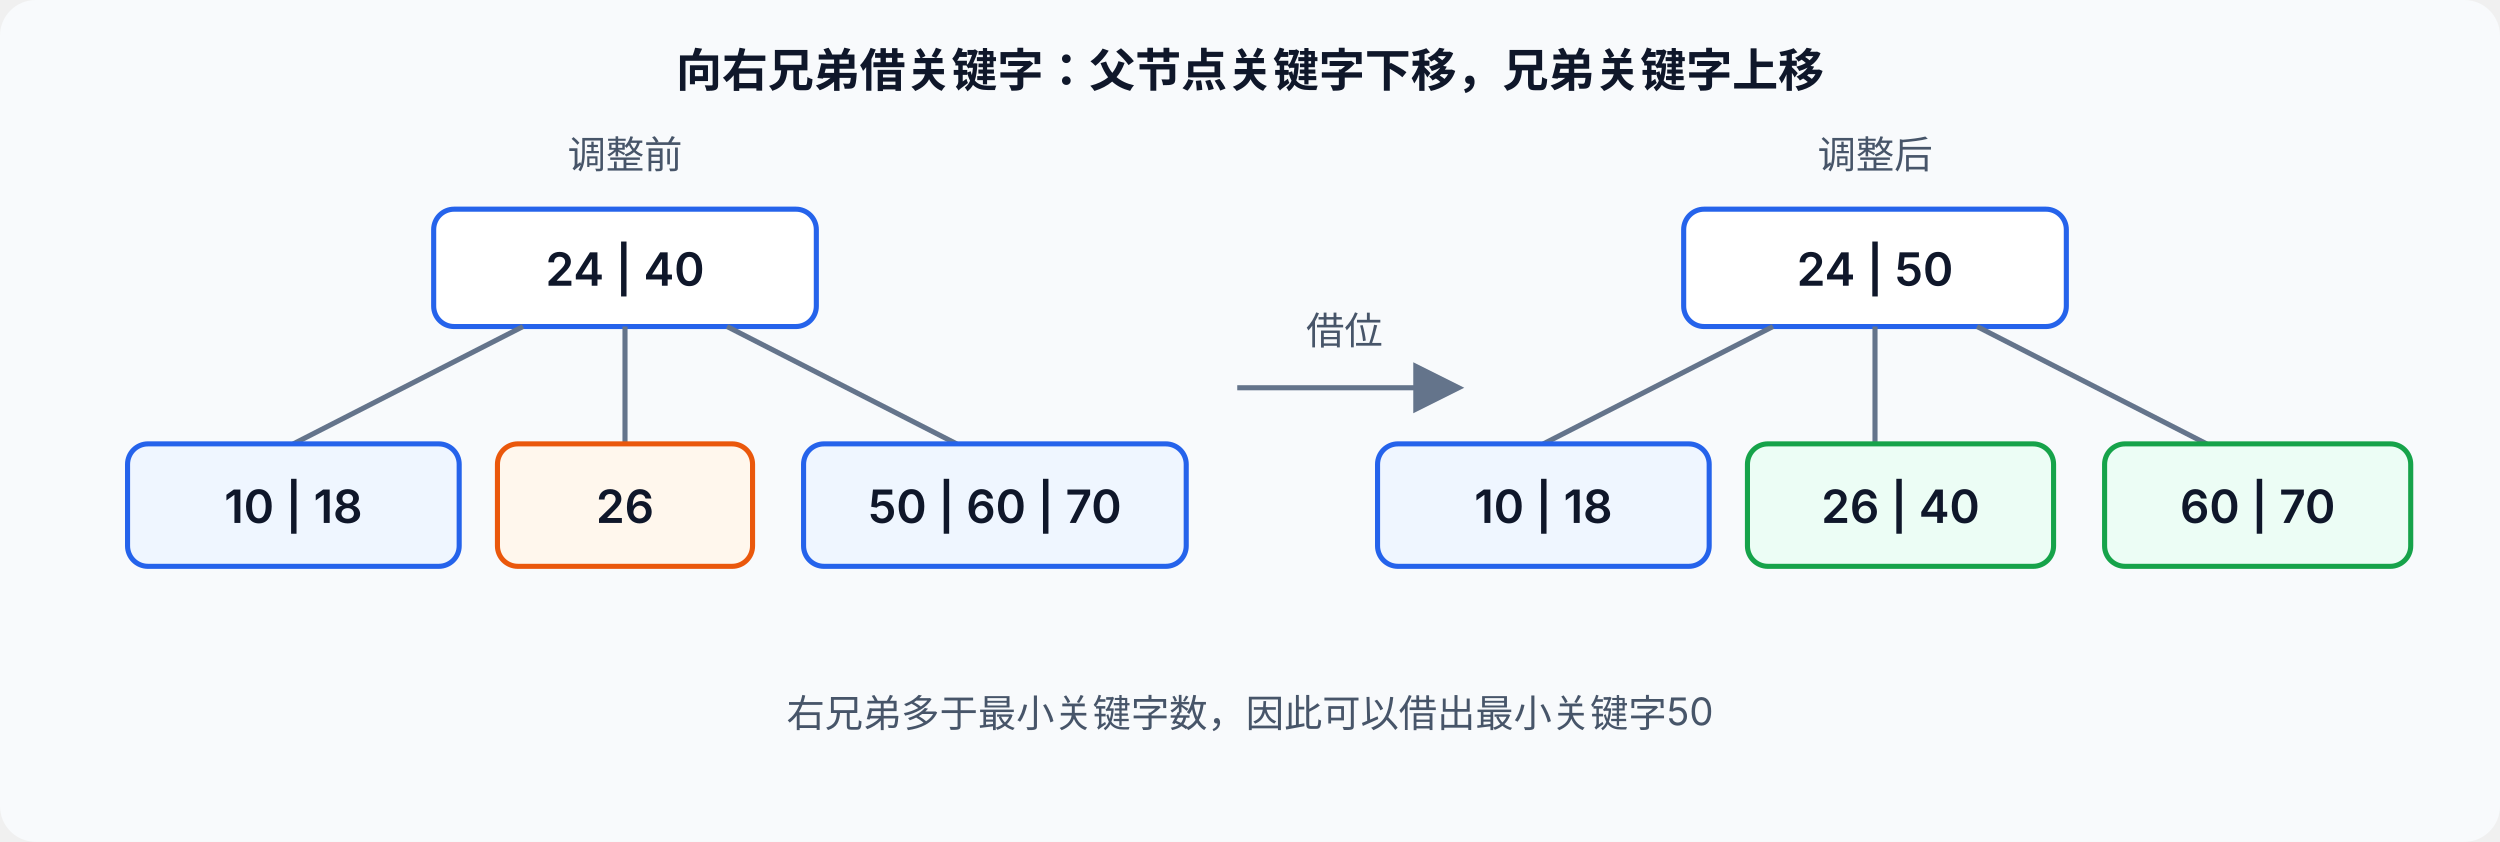
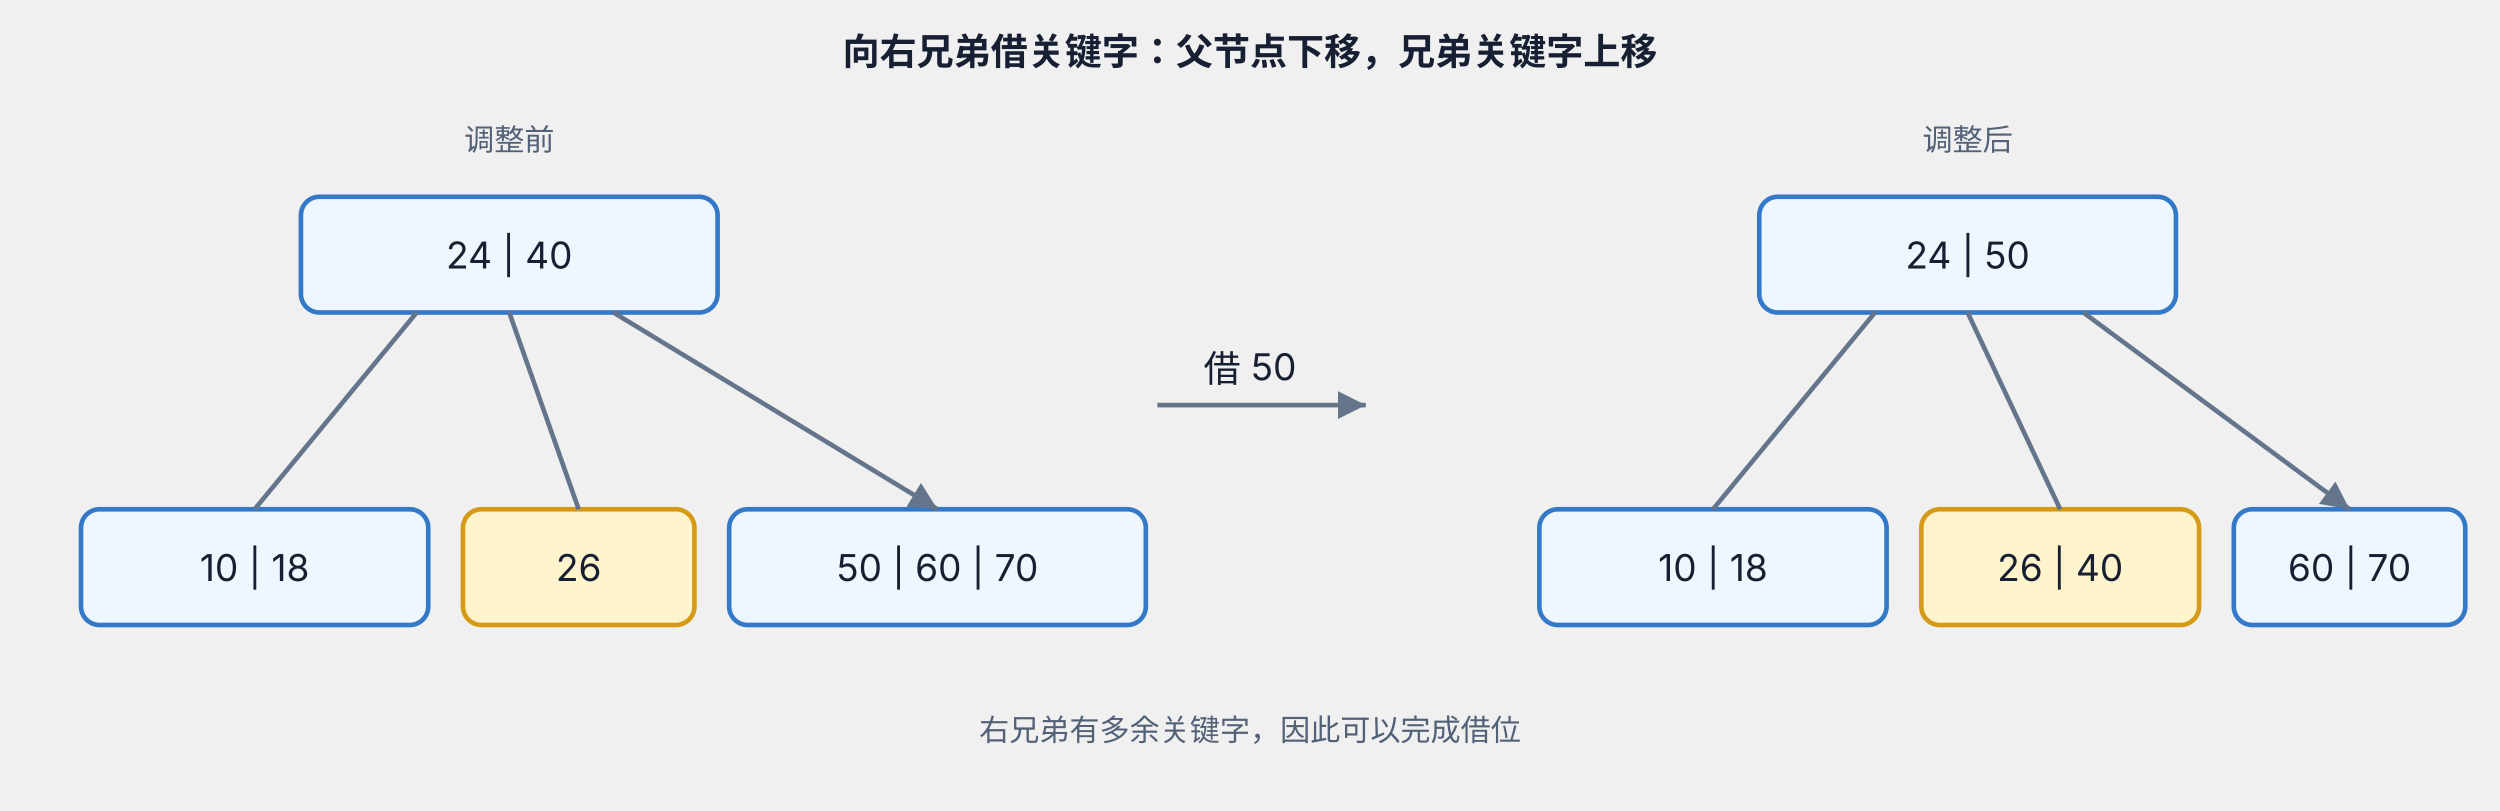
- <svg xmlns="http://www.w3.org/2000/svg" width="980" height="330" viewBox="0 0 980 330" role="img" aria-labelledby="title desc">
+ <svg xmlns="http://www.w3.org/2000/svg" width="1080" height="350" viewBox="0 0 1080 350">
  <defs>
-     <marker id="arrow" markerWidth="10" markerHeight="10" refX="8" refY="5" orient="auto">
-       <path d="M0 0 L10 5 L0 10 Z" fill="#64748b" />
+     <marker id="a" markerWidth="8" markerHeight="8" refX="6" refY="3" orient="auto">
+       <path d="M0,0 L6,3 L0,6 Z" fill="#64748b" />
    </marker>
-     <style>
-       .bg{fill:#f8fafc}.root{fill:#fff;stroke:#2563eb;stroke-width:2}.leaf{fill:#eff6ff;stroke:#2563eb;stroke-width:2}.under{fill:#fff7ed;stroke:#ea580c;stroke-width:2}.changed{fill:#ecfdf5;stroke:#16a34a;stroke-width:2}.text{font:600 18px -apple-system,BlinkMacSystemFont,"Segoe UI",sans-serif;fill:#0f172a}.hint{font:15px -apple-system,BlinkMacSystemFont,"Segoe UI",sans-serif;fill:#475569}.edge{stroke:#64748b;stroke-width:2;fill:none}.arrow{stroke:#64748b;stroke-width:2;fill:none;marker-end:url(#arrow)}
-     </style>
  </defs>
-   <rect class="bg" width="980" height="330" rx="14" />
-   <text x="490" y="34" text-anchor="middle" class="text">向右兄弟借关键字：父节点关键字下移，兄弟关键字上移</text>
-   <text x="245" y="66" text-anchor="middle" class="hint">调整前</text>
-   <rect class="root" x="170" y="82" width="150" height="46" rx="8" />
-   <text x="245" y="112" text-anchor="middle" class="text">24 | 40</text>
-   <path class="edge" d="M205 128 L115 174" />
-   <path class="edge" d="M245 128 L245 174" />
-   <path class="edge" d="M285 128 L375 174" />
-   <rect class="leaf" x="50" y="174" width="130" height="48" rx="8" />
-   <rect class="under" x="195" y="174" width="100" height="48" rx="8" />
-   <rect class="leaf" x="315" y="174" width="150" height="48" rx="8" />
-   <text x="115" y="205" text-anchor="middle" class="text">10 | 18</text>
-   <text x="245" y="205" text-anchor="middle" class="text">26</text>
-   <text x="390" y="205" text-anchor="middle" class="text">50 | 60 | 70</text>
-   <path class="arrow" d="M485 152 L570 152" />
-   <text x="527" y="135" text-anchor="middle" class="hint">借位</text>
-   <text x="735" y="66" text-anchor="middle" class="hint">调整后</text>
-   <rect class="root" x="660" y="82" width="150" height="46" rx="8" />
-   <text x="735" y="112" text-anchor="middle" class="text">24 | 50</text>
-   <path class="edge" d="M695 128 L605 174" />
-   <path class="edge" d="M735 128 L735 174" />
-   <path class="edge" d="M775 128 L865 174" />
-   <rect class="leaf" x="540" y="174" width="130" height="48" rx="8" />
-   <rect class="changed" x="685" y="174" width="120" height="48" rx="8" />
-   <rect class="changed" x="825" y="174" width="120" height="48" rx="8" />
-   <text x="605" y="205" text-anchor="middle" class="text">10 | 18</text>
-   <text x="745" y="205" text-anchor="middle" class="text">26 | 40</text>
-   <text x="885" y="205" text-anchor="middle" class="text">60 | 70</text>
-   <text x="490" y="285" text-anchor="middle" class="hint">右兄弟多于最小关键字数，因此可以借出最小关键字50</text>
+   <style>text{font-family:-apple-system,BlinkMacSystemFont,"Segoe UI","PingFang SC",sans-serif;fill:#172033}.n{fill:#eef6ff;stroke:#3478c8;stroke-width:2;rx:8}.h{fill:#fff4cc;stroke:#d59b18;stroke-width:2;rx:8}.t{font-size:16px;text-anchor:middle}.s{font-size:13px;text-anchor:middle;fill:#526176}.l{stroke:#64748b;stroke-width:2;marker-end:url(#a)}</style>
+   <text x="540" y="28" class="t" font-weight="700">向右兄弟借关键字：父节点下移，兄弟关键字上移</text>
+   <text x="220" y="65" class="s">调整前</text>
+   <rect x="130" y="85" width="180" height="50" class="n" />
+   <text x="220" y="116" class="t">24 | 40</text>
+   <rect x="35" y="220" width="150" height="50" class="n" />
+   <text x="110" y="251" class="t">10 | 18</text>
+   <rect x="200" y="220" width="100" height="50" class="h" />
+   <text x="250" y="251" class="t">26</text>
+   <rect x="315" y="220" width="180" height="50" class="n" />
+   <text x="405" y="251" class="t">50 | 60 | 70</text>
+   <path d="M180 135 L110 220 M220 135 L250 220 M265 135 L405 220" class="l" />
+   <text x="540" y="165" class="t">借 50</text>
+   <path d="M500 175 L590 175" class="l" />
+   <text x="850" y="65" class="s">调整后</text>
+   <rect x="760" y="85" width="180" height="50" class="n" />
+   <text x="850" y="116" class="t">24 | 50</text>
+   <rect x="665" y="220" width="150" height="50" class="n" />
+   <text x="740" y="251" class="t">10 | 18</text>
+   <rect x="830" y="220" width="120" height="50" class="h" />
+   <text x="890" y="251" class="t">26 | 40</text>
+   <rect x="965" y="220" width="100" height="50" class="n" />
+   <text x="1015" y="251" class="t">60 | 70</text>
+   <path d="M810 135 L740 220 M850 135 L890 220 M900 135 L1015 220" class="l" />
+   <text x="540" y="320" class="s">右兄弟有多余关键字，因此可以完成借位</text>
</svg>
